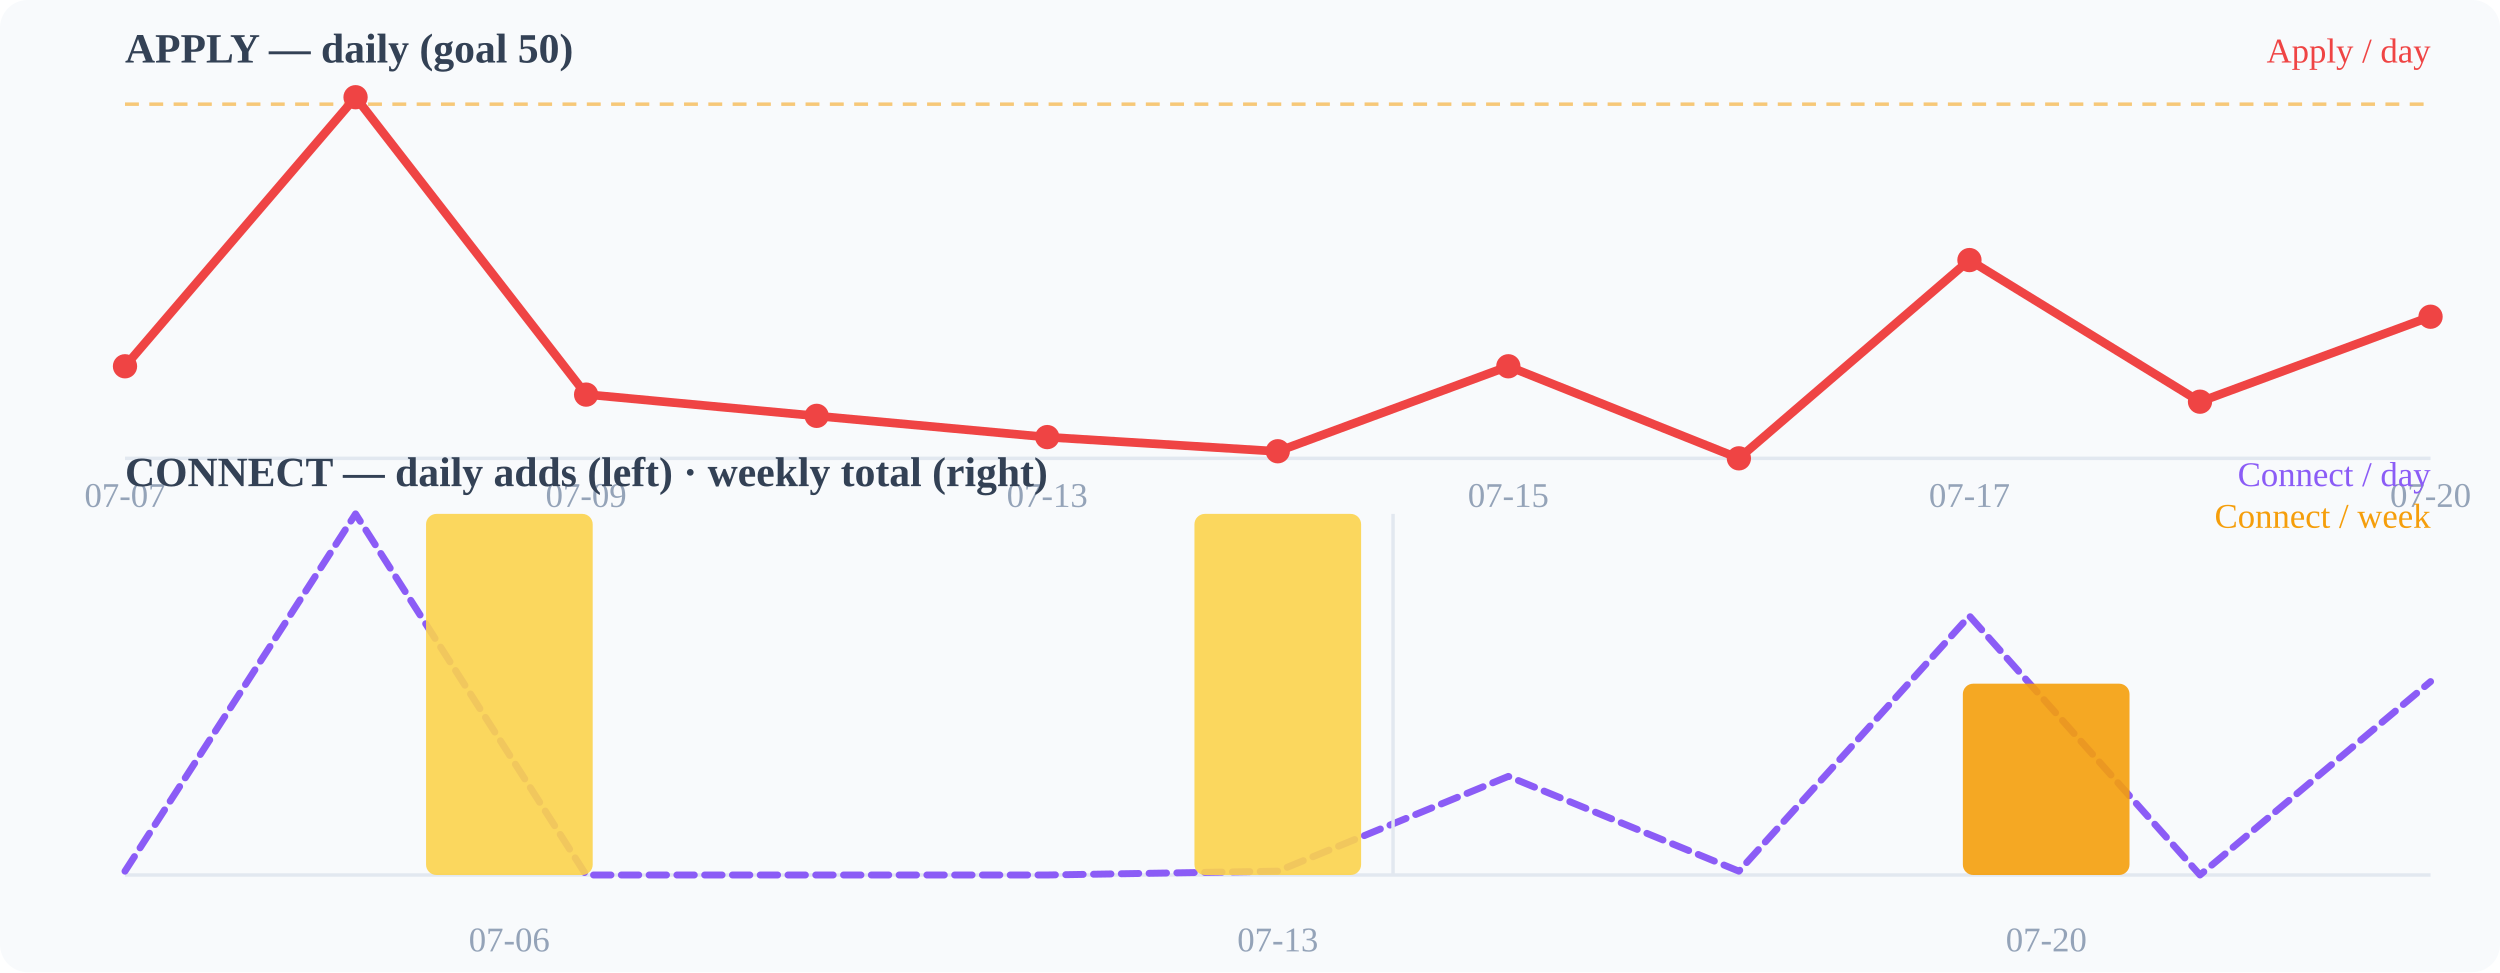
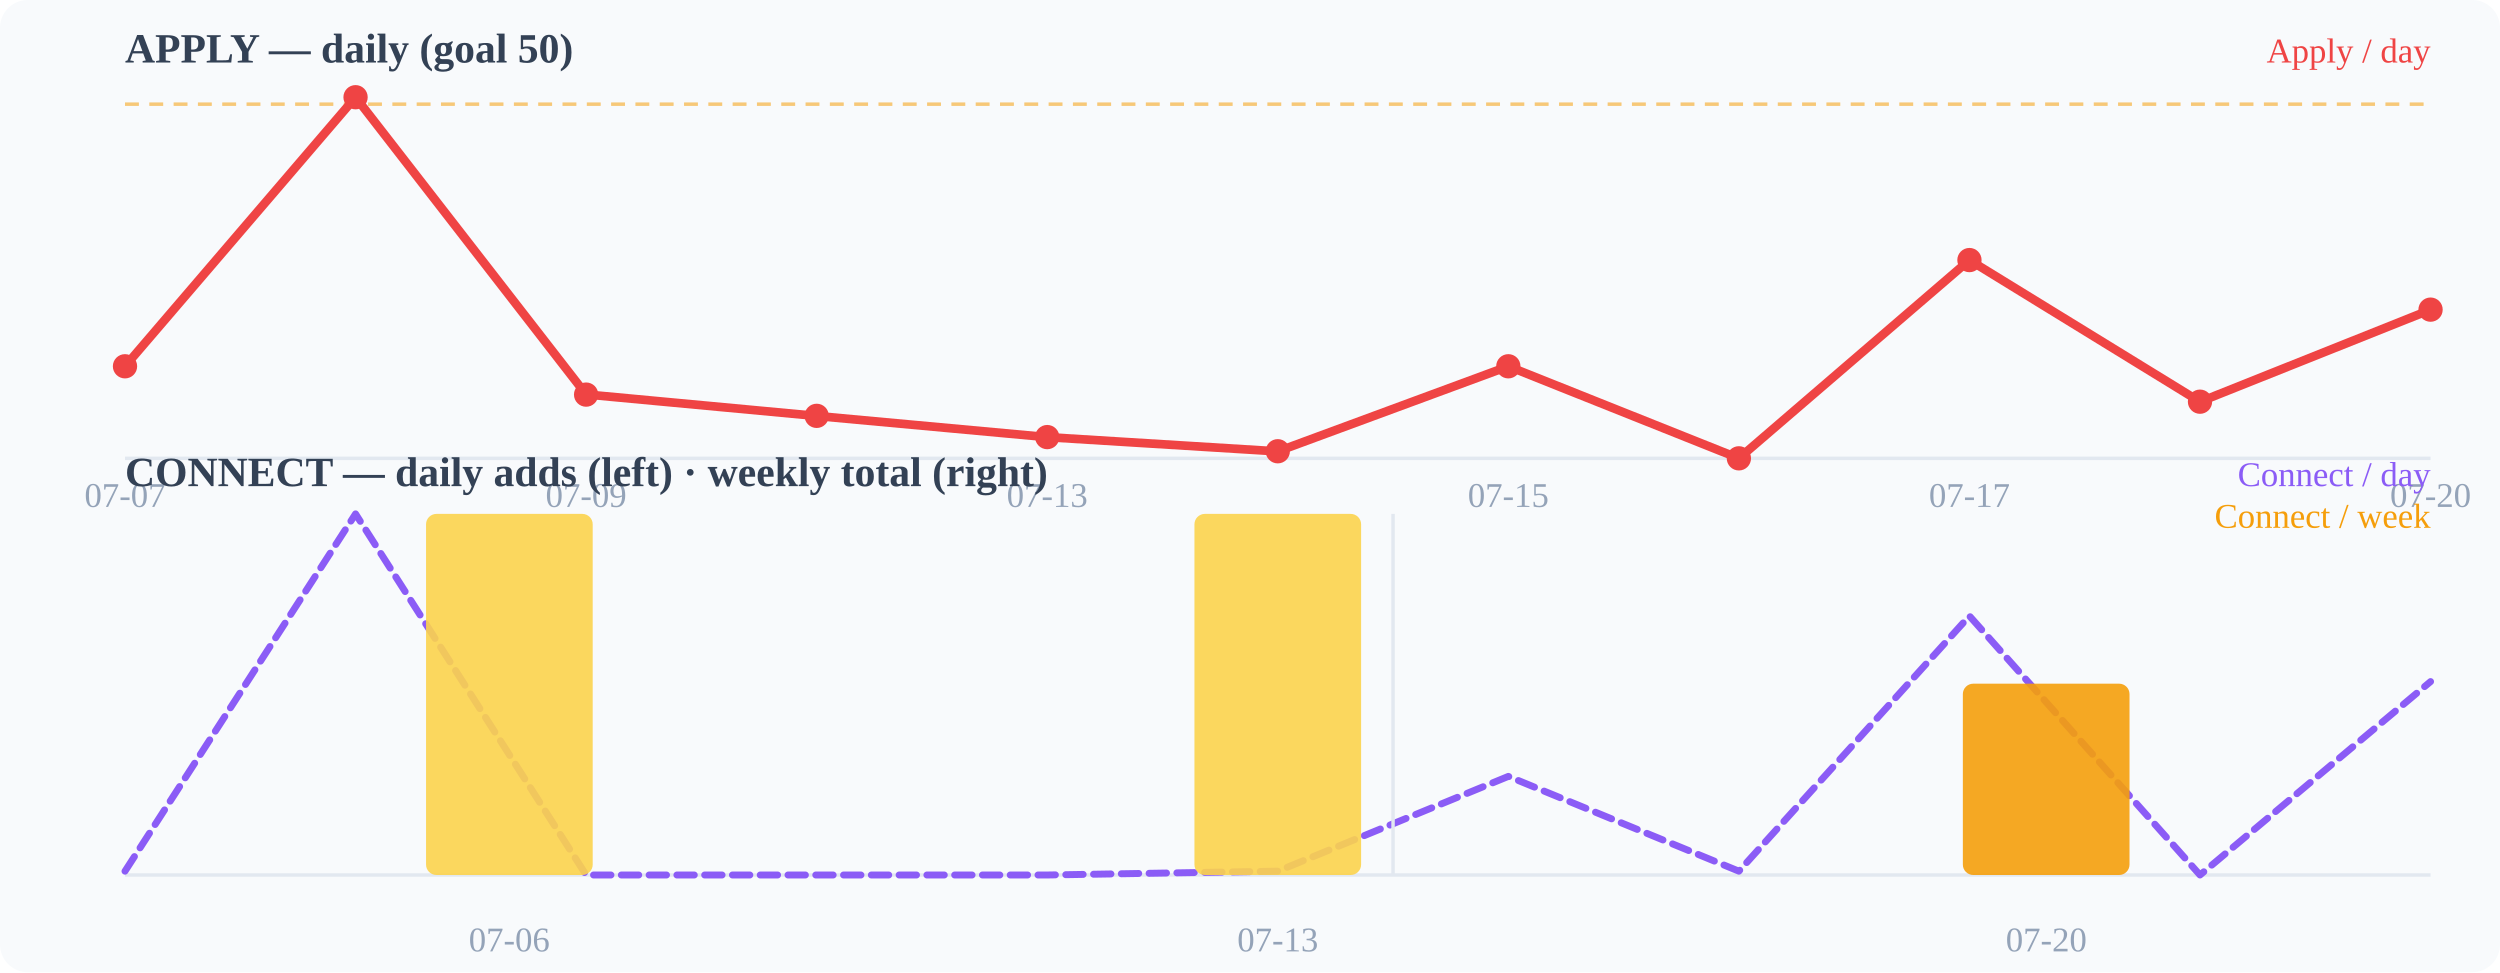
<svg xmlns="http://www.w3.org/2000/svg" width="720" height="280" viewBox="0 0 720 280">
  <rect width="720" height="280" fill="#f8fafc" rx="8" />
  <text x="36" y="18" font-size="12" font-weight="600" fill="#334155">APPLY — daily (goal 50)</text>
  <line x1="36" y1="132" x2="700" y2="132" stroke="#e2e8f0" stroke-width="1" />
  <line x1="36" y1="30.0" x2="700" y2="30.0" stroke="#f59e0b" stroke-width="1" stroke-dasharray="4 3" opacity="0.55" />
-   <polyline points="36.0,105.5 102.4,28.0 168.8,113.6 235.2,119.8 301.6,125.9 368.0,130.0 434.4,105.5 500.8,132.0 567.2,74.9 633.6,115.7 700.0,91.2" fill="none" stroke="#ef4444" stroke-width="2.5" stroke-linecap="round" stroke-linejoin="round" />
+   <polyline points="36.0,105.5 102.4,28.0 168.8,113.6 235.2,119.8 301.6,125.9 368.0,130.0 434.4,105.5 500.8,132.0 567.2,74.9 633.6,115.7 700.0,89.2" fill="none" stroke="#ef4444" stroke-width="2.5" stroke-linecap="round" stroke-linejoin="round" />
  <circle cx="36" cy="105.49" r="3.5" fill="#ef4444" />
  <circle cx="102.4" cy="28" r="3.5" fill="#ef4444" />
  <circle cx="168.8" cy="113.647" r="3.5" fill="#ef4444" />
  <circle cx="235.2" cy="119.765" r="3.5" fill="#ef4444" />
  <circle cx="301.6" cy="125.882" r="3.5" fill="#ef4444" />
  <circle cx="368" cy="129.961" r="3.5" fill="#ef4444" />
  <circle cx="434.4" cy="105.49" r="3.5" fill="#ef4444" />
  <circle cx="500.8" cy="132" r="3.5" fill="#ef4444" />
  <circle cx="567.2" cy="74.902" r="3.5" fill="#ef4444" />
  <circle cx="633.6" cy="115.686" r="3.5" fill="#ef4444" />
-   <circle cx="700" cy="91.216" r="3.5" fill="#ef4444" />
+   <circle cx="700" cy="89.176" r="3.5" fill="#ef4444" />
  <text x="36" y="146" font-size="10" fill="#94a3b8" text-anchor="middle">07-07</text>
  <text x="168.8" y="146" font-size="10" fill="#94a3b8" text-anchor="middle">07-09</text>
  <text x="301.6" y="146" font-size="10" fill="#94a3b8" text-anchor="middle">07-13</text>
  <text x="434.4" y="146" font-size="10" fill="#94a3b8" text-anchor="middle">07-15</text>
  <text x="567.2" y="146" font-size="10" fill="#94a3b8" text-anchor="middle">07-17</text>
  <text x="700" y="146" font-size="10" fill="#94a3b8" text-anchor="middle">07-20</text>
  <text x="36" y="140" font-size="12" font-weight="600" fill="#334155">CONNECT — daily adds (left) · weekly total (right)</text>
  <line x1="36" y1="252" x2="700" y2="252" stroke="#e2e8f0" stroke-width="1" />
  <polyline points="36.0,250.9 102.4,148.0 168.8,252.0 235.2,252.0 301.6,252.0 368.0,250.9 434.4,223.6 500.8,250.9 567.2,177.4 633.6,252.0 700.0,196.3" fill="none" stroke="#8b5cf6" stroke-width="2" stroke-linecap="round" stroke-linejoin="round" stroke-dasharray="5 3" />
  <rect x="122.7" y="148.0" width="48" height="104.0" rx="3" fill="#fcd34d" opacity="0.9" />
  <rect x="344.0" y="148.0" width="48" height="104.0" rx="3" fill="#fcd34d" opacity="0.9" />
  <rect x="565.3" y="196.9" width="48" height="55.1" rx="3" fill="#f59e0b" opacity="0.9" />
  <line x1="401.2" y1="148" x2="401.2" y2="252" stroke="#e2e8f0" stroke-width="1" />
  <text x="146.667" y="274" font-size="10" fill="#94a3b8" text-anchor="middle">07-06</text>
  <text x="368" y="274" font-size="10" fill="#94a3b8" text-anchor="middle">07-13</text>
  <text x="589.333" y="274" font-size="10" fill="#94a3b8" text-anchor="middle">07-20</text>
  <text x="700" y="18" font-size="10" fill="#ef4444" text-anchor="end">Apply / day</text>
  <text x="700" y="140" font-size="10" fill="#8b5cf6" text-anchor="end">Connect / day</text>
  <text x="700" y="152" font-size="10" fill="#f59e0b" text-anchor="end">Connect / week</text>
</svg>
